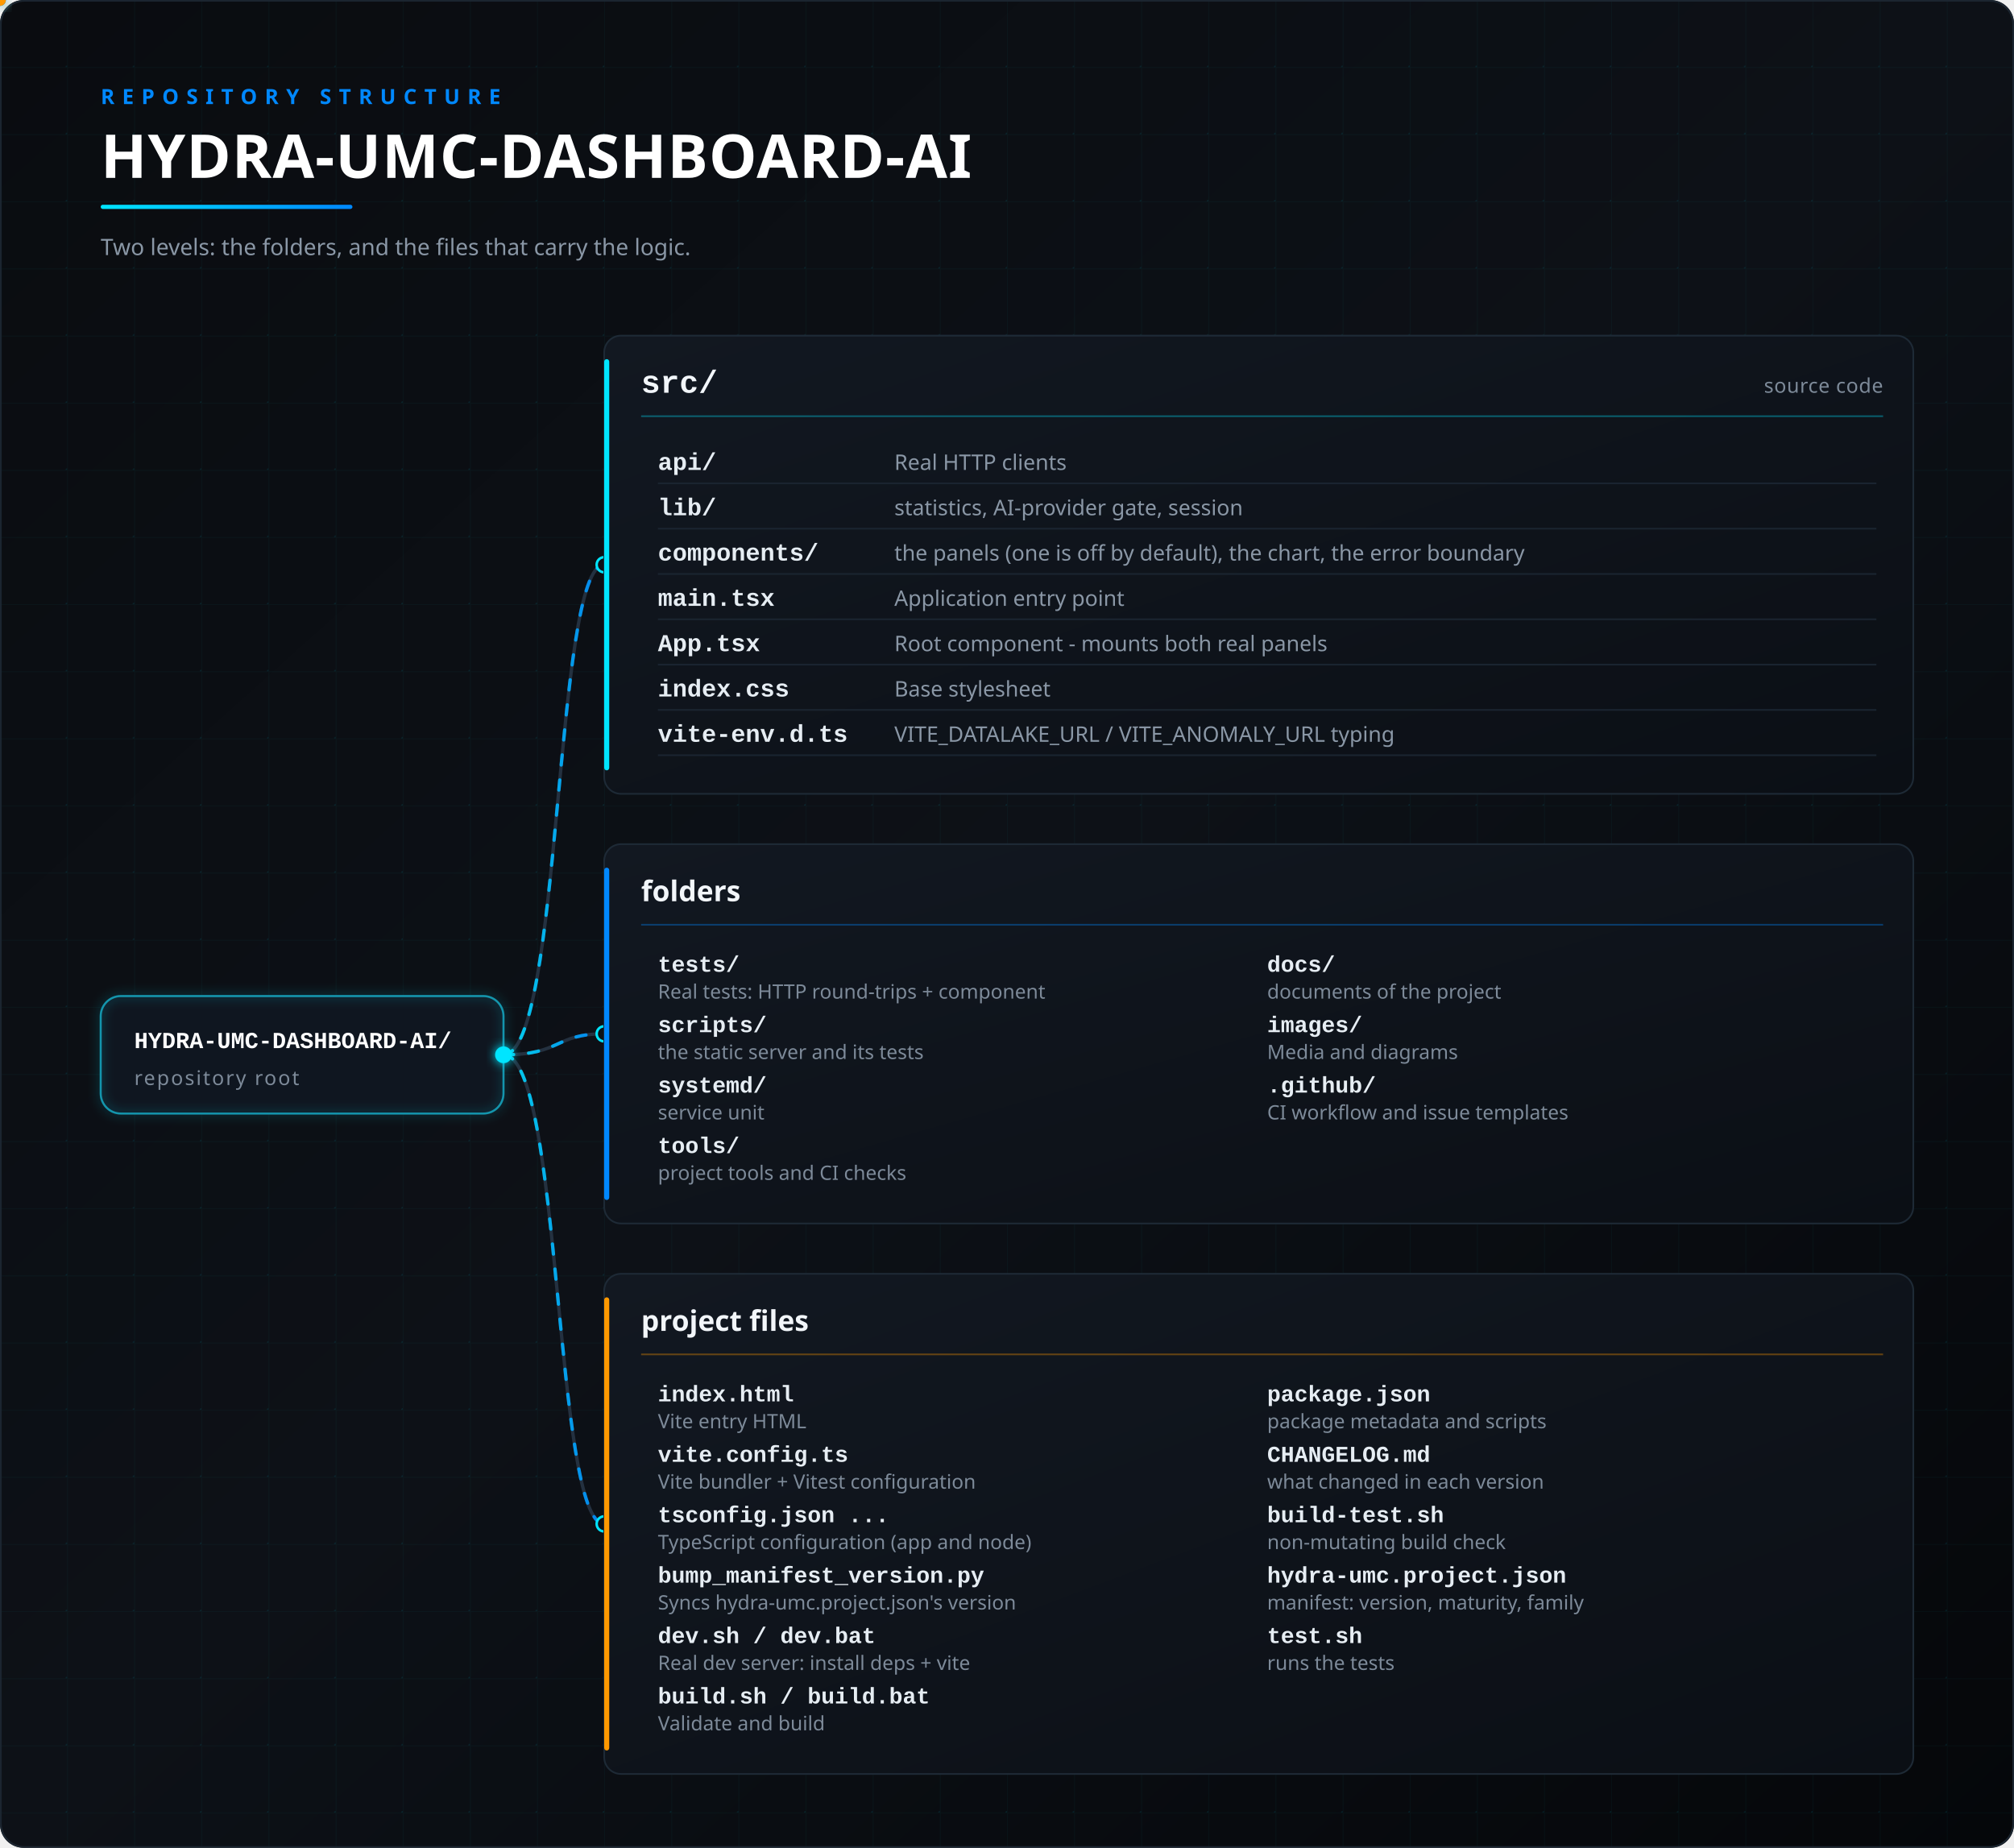
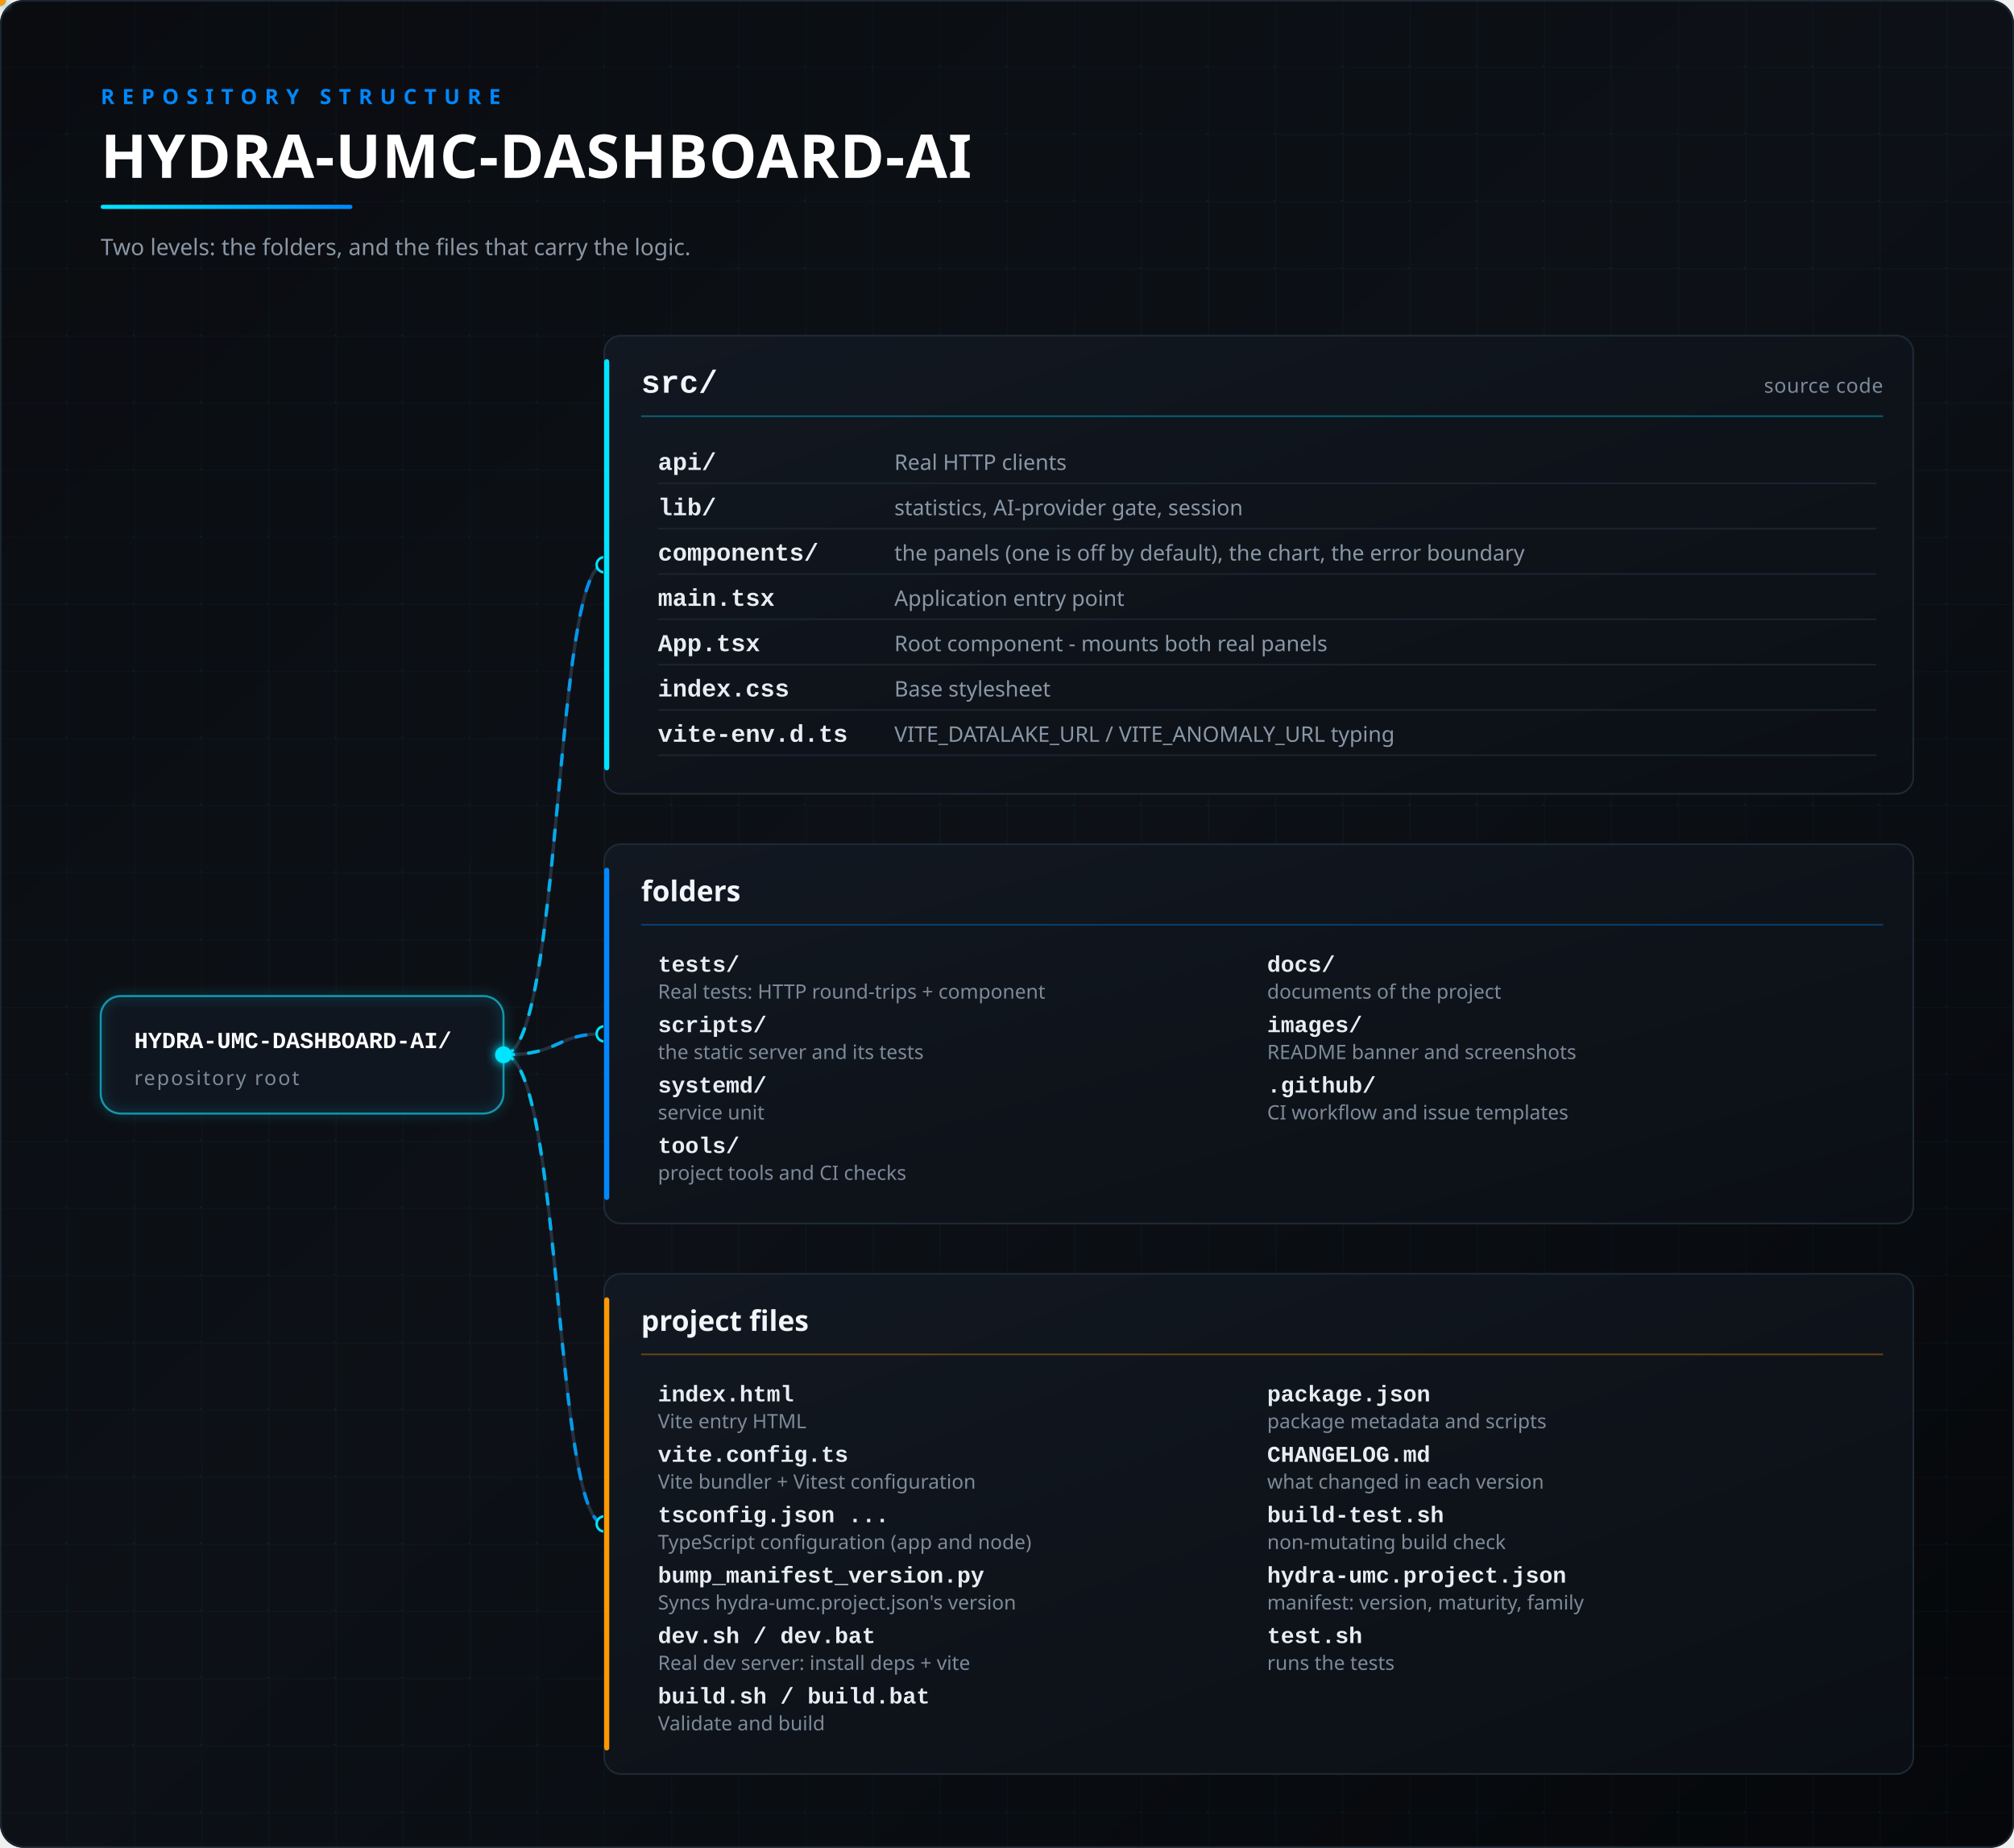
<svg xmlns="http://www.w3.org/2000/svg" viewBox="0 0 1200 1101" width="100%" role="img" aria-labelledby="t d">
  <defs>
    <linearGradient id="bg" x1="0" y1="0" x2="1" y2="1">
      <stop offset="0" stop-color="#0A0C10" />
      <stop offset="0.5" stop-color="#0D1117" />
      <stop offset="1" stop-color="#05070A" />
    </linearGradient>
    <linearGradient id="card" x1="0" y1="0" x2="1" y2="1">
      <stop offset="0" stop-color="#121821" />
      <stop offset="1" stop-color="#0B0F15" />
    </linearGradient>
    <linearGradient id="line" x1="0" y1="0" x2="1" y2="0">
      <stop offset="0" stop-color="#00E5FF" />
      <stop offset="1" stop-color="#0088FF" />
    </linearGradient>
    <filter id="glow" x="-50%" y="-50%" width="200%" height="200%">
      <feGaussianBlur stdDeviation="3" result="b" />
      <feMerge>
        <feMergeNode in="b" />
        <feMergeNode in="SourceGraphic" />
      </feMerge>
    </filter>
    <pattern id="grid" width="40" height="40" patternUnits="userSpaceOnUse">
      <path d="M40 0H0V40" fill="none" stroke="#00E5FF" stroke-opacity="0.035" />
      <circle cx="40" cy="40" r="1" fill="#00E5FF" fill-opacity="0.09" />
    </pattern>
  </defs>
  <rect width="1200" height="1101" rx="14" fill="url(#bg)" />
  <rect width="1200" height="1101" rx="14" fill="url(#grid)" />
  <rect x="0.5" y="0.5" width="1199" height="1100" rx="14" fill="none" stroke="#1B2530" />
  <text x="60" y="62" font-family="'Segoe UI','Noto Sans','Noto Sans CJK SC','Microsoft YaHei','Yu Gothic','Helvetica Neue',Helvetica,Arial,sans-serif" font-size="12.5" font-weight="600" fill="#0088FF" text-anchor="start" letter-spacing="4.5">REPOSITORY STRUCTURE</text>
  <text x="60" y="106" font-family="'Segoe UI','Noto Sans','Noto Sans CJK SC','Microsoft YaHei','Yu Gothic','Helvetica Neue',Helvetica,Arial,sans-serif" font-size="36" font-weight="700" fill="#FFFFFF" text-anchor="start" letter-spacing="0.5">HYDRA-UMC-DASHBOARD-AI</text>
  <rect x="60" y="122" width="150" height="2.5" rx="1.25" fill="url(#line)">
    <animate attributeName="width" values="40;150;150" keyTimes="0;0.4;1" dur="3s" repeatCount="indefinite" />
  </rect>
  <text x="60" y="152" font-family="'Segoe UI','Noto Sans','Noto Sans CJK SC','Microsoft YaHei','Yu Gothic','Helvetica Neue',Helvetica,Arial,sans-serif" font-size="13.5" font-weight="400" fill="#8A97A6" text-anchor="start">Two levels: the folders, and the files that carry the logic.</text>
  <path id="c0" d="M300,628.5 C335,628.5 330,336.5 360,336.5" fill="none" stroke="#243140" stroke-width="2" />
  <path d="M300,628.5 C335,628.5 330,336.5 360,336.5" fill="none" stroke="url(#line)" stroke-width="2" stroke-linecap="round" stroke-dasharray="6 9" opacity="0.9">
    <animate attributeName="stroke-dashoffset" from="0" to="-30" dur="1.6s" repeatCount="indefinite" />
  </path>
  <circle cx="360" cy="336.5" r="4.5" fill="#0D1117" stroke="#00E5FF" stroke-width="1.5" />
  <path id="c1" d="M300,628.5 C335,628.5 330,616 360,616" fill="none" stroke="#243140" stroke-width="2" />
  <path d="M300,628.5 C335,628.5 330,616 360,616" fill="none" stroke="url(#line)" stroke-width="2" stroke-linecap="round" stroke-dasharray="6 9" opacity="0.9">
    <animate attributeName="stroke-dashoffset" from="0" to="-30" dur="1.6s" repeatCount="indefinite" />
  </path>
  <circle cx="360" cy="616" r="4.5" fill="#0D1117" stroke="#00E5FF" stroke-width="1.5" />
  <path id="c2" d="M300,628.5 C335,628.5 330,908 360,908" fill="none" stroke="#243140" stroke-width="2" />
  <path d="M300,628.5 C335,628.5 330,908 360,908" fill="none" stroke="url(#line)" stroke-width="2" stroke-linecap="round" stroke-dasharray="6 9" opacity="0.9">
    <animate attributeName="stroke-dashoffset" from="0" to="-30" dur="1.6s" repeatCount="indefinite" />
  </path>
  <circle cx="360" cy="908" r="4.5" fill="#0D1117" stroke="#00E5FF" stroke-width="1.5" />
  <circle r="3.5" fill="#00E5FF" filter="url(#glow)">
    <animateMotion dur="3.4s" repeatCount="indefinite">
      <mpath href="#c0" />
    </animateMotion>
  </circle>
  <circle r="3.5" fill="#0088FF" filter="url(#glow)">
    <animateMotion dur="4.2s" repeatCount="indefinite">
      <mpath href="#c1" />
    </animateMotion>
  </circle>
  <circle r="3.5" fill="#FF9900" filter="url(#glow)">
    <animateMotion dur="5.0s" repeatCount="indefinite">
      <mpath href="#c2" />
    </animateMotion>
  </circle>
  <rect x="60" y="593.5" width="240" height="70" rx="12" fill="#0F1620" stroke="#2A3A4C" stroke-width="1.2" />
  <rect x="60" y="593.5" width="240" height="70" rx="12" fill="none" stroke="#00E5FF" stroke-opacity="0.5" stroke-width="1.2" filter="url(#glow)">
    <animate attributeName="stroke-opacity" values="0.15;0.6;0.15" dur="3.6s" repeatCount="indefinite" />
  </rect>
  <text x="80" y="624.5" font-family="'JetBrains Mono','Cascadia Code','SFMono-Regular',Consolas,'Liberation Mono',monospace" font-size="13.7" font-weight="700" fill="#FFFFFF" text-anchor="start">HYDRA-UMC-DASHBOARD-AI/</text>
  <text x="80" y="646.5" font-family="'Segoe UI','Noto Sans','Noto Sans CJK SC','Microsoft YaHei','Yu Gothic','Helvetica Neue',Helvetica,Arial,sans-serif" font-size="12" font-weight="400" fill="#7D8A99" text-anchor="start" letter-spacing="1">repository root</text>
  <circle cx="300" cy="628.5" r="5" fill="#00E5FF" filter="url(#glow)" />
  <rect x="360" y="200" width="780" height="273" rx="10" fill="url(#card)" stroke="#1E2A36" stroke-width="1" />
  <rect x="360" y="214" width="3" height="245" rx="1.5" fill="#00E5FF">
    <animate attributeName="opacity" values="0.55;1;0.55" dur="4s" begin="0s" repeatCount="indefinite" />
  </rect>
  <text x="382" y="234" font-family="'JetBrains Mono','Cascadia Code','SFMono-Regular',Consolas,'Liberation Mono',monospace" font-size="19" font-weight="700" fill="#F2F6FA" text-anchor="start">src/</text>
  <text x="1122" y="234" font-family="'Segoe UI','Noto Sans','Noto Sans CJK SC','Microsoft YaHei','Yu Gothic','Helvetica Neue',Helvetica,Arial,sans-serif" font-size="12" font-weight="400" fill="#7D8A99" text-anchor="end" letter-spacing="0.3">source code</text>
  <line x1="382" y1="248" x2="1122" y2="248" stroke="#00E5FF" stroke-opacity="0.35" stroke-width="1" />
  <text x="392" y="280" font-family="'JetBrains Mono','Cascadia Code','SFMono-Regular',Consolas,'Liberation Mono',monospace" font-size="14.5" font-weight="600" fill="#E6EDF3" text-anchor="start">api/</text>
  <text x="532.87" y="280" font-family="'Segoe UI','Noto Sans','Noto Sans CJK SC','Microsoft YaHei','Yu Gothic','Helvetica Neue',Helvetica,Arial,sans-serif" font-size="12.8" font-weight="400" fill="#8A97A6" text-anchor="start">Real HTTP clients</text>
  <line x1="392" y1="288" x2="1118" y2="288" stroke="#1A2430" stroke-width="1" />
  <text x="392" y="307" font-family="'JetBrains Mono','Cascadia Code','SFMono-Regular',Consolas,'Liberation Mono',monospace" font-size="14.5" font-weight="600" fill="#E6EDF3" text-anchor="start">lib/</text>
  <text x="532.87" y="307" font-family="'Segoe UI','Noto Sans','Noto Sans CJK SC','Microsoft YaHei','Yu Gothic','Helvetica Neue',Helvetica,Arial,sans-serif" font-size="12.8" font-weight="400" fill="#8A97A6" text-anchor="start">statistics, AI-provider gate, session</text>
  <line x1="392" y1="315" x2="1118" y2="315" stroke="#1A2430" stroke-width="1" />
  <text x="392" y="334" font-family="'JetBrains Mono','Cascadia Code','SFMono-Regular',Consolas,'Liberation Mono',monospace" font-size="14.5" font-weight="600" fill="#E6EDF3" text-anchor="start">components/</text>
  <text x="532.87" y="334" font-family="'Segoe UI','Noto Sans','Noto Sans CJK SC','Microsoft YaHei','Yu Gothic','Helvetica Neue',Helvetica,Arial,sans-serif" font-size="12.8" font-weight="400" fill="#8A97A6" text-anchor="start">the panels (one is off by default), the chart, the error boundary</text>
  <line x1="392" y1="342" x2="1118" y2="342" stroke="#1A2430" stroke-width="1" />
  <text x="392" y="361" font-family="'JetBrains Mono','Cascadia Code','SFMono-Regular',Consolas,'Liberation Mono',monospace" font-size="14.5" font-weight="600" fill="#E6EDF3" text-anchor="start">main.tsx</text>
  <text x="532.87" y="361" font-family="'Segoe UI','Noto Sans','Noto Sans CJK SC','Microsoft YaHei','Yu Gothic','Helvetica Neue',Helvetica,Arial,sans-serif" font-size="12.8" font-weight="400" fill="#8A97A6" text-anchor="start">Application entry point</text>
  <line x1="392" y1="369" x2="1118" y2="369" stroke="#1A2430" stroke-width="1" />
  <text x="392" y="388" font-family="'JetBrains Mono','Cascadia Code','SFMono-Regular',Consolas,'Liberation Mono',monospace" font-size="14.5" font-weight="600" fill="#E6EDF3" text-anchor="start">App.tsx</text>
  <text x="532.87" y="388" font-family="'Segoe UI','Noto Sans','Noto Sans CJK SC','Microsoft YaHei','Yu Gothic','Helvetica Neue',Helvetica,Arial,sans-serif" font-size="12.8" font-weight="400" fill="#8A97A6" text-anchor="start">Root component - mounts both real panels</text>
  <line x1="392" y1="396" x2="1118" y2="396" stroke="#1A2430" stroke-width="1" />
  <text x="392" y="415" font-family="'JetBrains Mono','Cascadia Code','SFMono-Regular',Consolas,'Liberation Mono',monospace" font-size="14.5" font-weight="600" fill="#E6EDF3" text-anchor="start">index.css</text>
  <text x="532.87" y="415" font-family="'Segoe UI','Noto Sans','Noto Sans CJK SC','Microsoft YaHei','Yu Gothic','Helvetica Neue',Helvetica,Arial,sans-serif" font-size="12.8" font-weight="400" fill="#8A97A6" text-anchor="start">Base stylesheet</text>
  <line x1="392" y1="423" x2="1118" y2="423" stroke="#1A2430" stroke-width="1" />
  <text x="392" y="442" font-family="'JetBrains Mono','Cascadia Code','SFMono-Regular',Consolas,'Liberation Mono',monospace" font-size="14.5" font-weight="600" fill="#E6EDF3" text-anchor="start">vite-env.d.ts</text>
  <text x="532.87" y="442" font-family="'Segoe UI','Noto Sans','Noto Sans CJK SC','Microsoft YaHei','Yu Gothic','Helvetica Neue',Helvetica,Arial,sans-serif" font-size="12.8" font-weight="400" fill="#8A97A6" text-anchor="start">VITE_DATALAKE_URL / VITE_ANOMALY_URL typing</text>
  <line x1="392" y1="450" x2="1118" y2="450" stroke="#1A2430" stroke-width="1" />
  <rect x="360" y="503" width="780" height="226" rx="10" fill="url(#card)" stroke="#1E2A36" stroke-width="1" />
  <rect x="360" y="517" width="3" height="198" rx="1.5" fill="#0088FF">
    <animate attributeName="opacity" values="0.55;1;0.55" dur="4s" begin="0.6s" repeatCount="indefinite" />
  </rect>
  <text x="382" y="537" font-family="'Segoe UI','Noto Sans','Noto Sans CJK SC','Microsoft YaHei','Yu Gothic','Helvetica Neue',Helvetica,Arial,sans-serif" font-size="17" font-weight="700" fill="#F2F6FA" text-anchor="start">folders</text>
  <line x1="382" y1="551" x2="1122" y2="551" stroke="#0088FF" stroke-opacity="0.35" stroke-width="1" />
  <text x="392" y="579" font-family="'JetBrains Mono','Cascadia Code','SFMono-Regular',Consolas,'Liberation Mono',monospace" font-size="13.5" font-weight="600" fill="#E6EDF3" text-anchor="start">tests/</text>
  <text x="392" y="595" font-family="'Segoe UI','Noto Sans','Noto Sans CJK SC','Microsoft YaHei','Yu Gothic','Helvetica Neue',Helvetica,Arial,sans-serif" font-size="11.8" font-weight="400" fill="#7D8A99" text-anchor="start">Real tests: HTTP round-trips + component</text>
  <text x="392" y="615" font-family="'JetBrains Mono','Cascadia Code','SFMono-Regular',Consolas,'Liberation Mono',monospace" font-size="13.5" font-weight="600" fill="#E6EDF3" text-anchor="start">scripts/</text>
  <text x="392" y="631" font-family="'Segoe UI','Noto Sans','Noto Sans CJK SC','Microsoft YaHei','Yu Gothic','Helvetica Neue',Helvetica,Arial,sans-serif" font-size="11.8" font-weight="400" fill="#7D8A99" text-anchor="start">the static server and its tests</text>
  <text x="392" y="651" font-family="'JetBrains Mono','Cascadia Code','SFMono-Regular',Consolas,'Liberation Mono',monospace" font-size="13.5" font-weight="600" fill="#E6EDF3" text-anchor="start">systemd/</text>
  <text x="392" y="667" font-family="'Segoe UI','Noto Sans','Noto Sans CJK SC','Microsoft YaHei','Yu Gothic','Helvetica Neue',Helvetica,Arial,sans-serif" font-size="11.8" font-weight="400" fill="#7D8A99" text-anchor="start">service unit</text>
  <text x="392" y="687" font-family="'JetBrains Mono','Cascadia Code','SFMono-Regular',Consolas,'Liberation Mono',monospace" font-size="13.5" font-weight="600" fill="#E6EDF3" text-anchor="start">tools/</text>
  <text x="392" y="703" font-family="'Segoe UI','Noto Sans','Noto Sans CJK SC','Microsoft YaHei','Yu Gothic','Helvetica Neue',Helvetica,Arial,sans-serif" font-size="11.8" font-weight="400" fill="#7D8A99" text-anchor="start">project tools and CI checks</text>
  <text x="755" y="579" font-family="'JetBrains Mono','Cascadia Code','SFMono-Regular',Consolas,'Liberation Mono',monospace" font-size="13.5" font-weight="600" fill="#E6EDF3" text-anchor="start">docs/</text>
  <text x="755" y="595" font-family="'Segoe UI','Noto Sans','Noto Sans CJK SC','Microsoft YaHei','Yu Gothic','Helvetica Neue',Helvetica,Arial,sans-serif" font-size="11.8" font-weight="400" fill="#7D8A99" text-anchor="start">documents of the project</text>
  <text x="755" y="615" font-family="'JetBrains Mono','Cascadia Code','SFMono-Regular',Consolas,'Liberation Mono',monospace" font-size="13.5" font-weight="600" fill="#E6EDF3" text-anchor="start">images/</text>
-   <text x="755" y="631" font-family="'Segoe UI','Noto Sans','Noto Sans CJK SC','Microsoft YaHei','Yu Gothic','Helvetica Neue',Helvetica,Arial,sans-serif" font-size="11.8" font-weight="400" fill="#7D8A99" text-anchor="start">Media and diagrams</text>
+   <text x="755" y="631" font-family="'Segoe UI','Noto Sans','Noto Sans CJK SC','Microsoft YaHei','Yu Gothic','Helvetica Neue',Helvetica,Arial,sans-serif" font-size="11.8" font-weight="400" fill="#7D8A99" text-anchor="start">README banner and screenshots</text>
  <text x="755" y="651" font-family="'JetBrains Mono','Cascadia Code','SFMono-Regular',Consolas,'Liberation Mono',monospace" font-size="13.5" font-weight="600" fill="#E6EDF3" text-anchor="start">.github/</text>
  <text x="755" y="667" font-family="'Segoe UI','Noto Sans','Noto Sans CJK SC','Microsoft YaHei','Yu Gothic','Helvetica Neue',Helvetica,Arial,sans-serif" font-size="11.8" font-weight="400" fill="#7D8A99" text-anchor="start">CI workflow and issue templates</text>
  <rect x="360" y="759" width="780" height="298" rx="10" fill="url(#card)" stroke="#1E2A36" stroke-width="1" />
  <rect x="360" y="773" width="3" height="270" rx="1.5" fill="#FF9900">
    <animate attributeName="opacity" values="0.55;1;0.55" dur="4s" begin="1.2s" repeatCount="indefinite" />
  </rect>
  <text x="382" y="793" font-family="'Segoe UI','Noto Sans','Noto Sans CJK SC','Microsoft YaHei','Yu Gothic','Helvetica Neue',Helvetica,Arial,sans-serif" font-size="17" font-weight="700" fill="#F2F6FA" text-anchor="start">project files</text>
  <line x1="382" y1="807" x2="1122" y2="807" stroke="#FF9900" stroke-opacity="0.35" stroke-width="1" />
  <text x="392" y="835" font-family="'JetBrains Mono','Cascadia Code','SFMono-Regular',Consolas,'Liberation Mono',monospace" font-size="13.5" font-weight="600" fill="#E6EDF3" text-anchor="start">index.html</text>
  <text x="392" y="851" font-family="'Segoe UI','Noto Sans','Noto Sans CJK SC','Microsoft YaHei','Yu Gothic','Helvetica Neue',Helvetica,Arial,sans-serif" font-size="11.8" font-weight="400" fill="#7D8A99" text-anchor="start">Vite entry HTML</text>
  <text x="392" y="871" font-family="'JetBrains Mono','Cascadia Code','SFMono-Regular',Consolas,'Liberation Mono',monospace" font-size="13.5" font-weight="600" fill="#E6EDF3" text-anchor="start">vite.config.ts</text>
  <text x="392" y="887" font-family="'Segoe UI','Noto Sans','Noto Sans CJK SC','Microsoft YaHei','Yu Gothic','Helvetica Neue',Helvetica,Arial,sans-serif" font-size="11.8" font-weight="400" fill="#7D8A99" text-anchor="start">Vite bundler + Vitest configuration</text>
  <text x="392" y="907" font-family="'JetBrains Mono','Cascadia Code','SFMono-Regular',Consolas,'Liberation Mono',monospace" font-size="13.5" font-weight="600" fill="#E6EDF3" text-anchor="start">tsconfig.json ...</text>
  <text x="392" y="923" font-family="'Segoe UI','Noto Sans','Noto Sans CJK SC','Microsoft YaHei','Yu Gothic','Helvetica Neue',Helvetica,Arial,sans-serif" font-size="11.8" font-weight="400" fill="#7D8A99" text-anchor="start">TypeScript configuration (app and node)</text>
  <text x="392" y="943" font-family="'JetBrains Mono','Cascadia Code','SFMono-Regular',Consolas,'Liberation Mono',monospace" font-size="13.5" font-weight="600" fill="#E6EDF3" text-anchor="start">bump_manifest_version.py</text>
  <text x="392" y="959" font-family="'Segoe UI','Noto Sans','Noto Sans CJK SC','Microsoft YaHei','Yu Gothic','Helvetica Neue',Helvetica,Arial,sans-serif" font-size="11.8" font-weight="400" fill="#7D8A99" text-anchor="start">Syncs hydra-umc.project.json's version</text>
  <text x="392" y="979" font-family="'JetBrains Mono','Cascadia Code','SFMono-Regular',Consolas,'Liberation Mono',monospace" font-size="13.5" font-weight="600" fill="#E6EDF3" text-anchor="start">dev.sh / dev.bat</text>
  <text x="392" y="995" font-family="'Segoe UI','Noto Sans','Noto Sans CJK SC','Microsoft YaHei','Yu Gothic','Helvetica Neue',Helvetica,Arial,sans-serif" font-size="11.8" font-weight="400" fill="#7D8A99" text-anchor="start">Real dev server: install deps + vite</text>
  <text x="392" y="1015" font-family="'JetBrains Mono','Cascadia Code','SFMono-Regular',Consolas,'Liberation Mono',monospace" font-size="13.5" font-weight="600" fill="#E6EDF3" text-anchor="start">build.sh / build.bat</text>
  <text x="392" y="1031" font-family="'Segoe UI','Noto Sans','Noto Sans CJK SC','Microsoft YaHei','Yu Gothic','Helvetica Neue',Helvetica,Arial,sans-serif" font-size="11.8" font-weight="400" fill="#7D8A99" text-anchor="start">Validate and build</text>
  <text x="755" y="835" font-family="'JetBrains Mono','Cascadia Code','SFMono-Regular',Consolas,'Liberation Mono',monospace" font-size="13.5" font-weight="600" fill="#E6EDF3" text-anchor="start">package.json</text>
  <text x="755" y="851" font-family="'Segoe UI','Noto Sans','Noto Sans CJK SC','Microsoft YaHei','Yu Gothic','Helvetica Neue',Helvetica,Arial,sans-serif" font-size="11.8" font-weight="400" fill="#7D8A99" text-anchor="start">package metadata and scripts</text>
  <text x="755" y="871" font-family="'JetBrains Mono','Cascadia Code','SFMono-Regular',Consolas,'Liberation Mono',monospace" font-size="13.5" font-weight="600" fill="#E6EDF3" text-anchor="start">CHANGELOG.md</text>
  <text x="755" y="887" font-family="'Segoe UI','Noto Sans','Noto Sans CJK SC','Microsoft YaHei','Yu Gothic','Helvetica Neue',Helvetica,Arial,sans-serif" font-size="11.8" font-weight="400" fill="#7D8A99" text-anchor="start">what changed in each version</text>
  <text x="755" y="907" font-family="'JetBrains Mono','Cascadia Code','SFMono-Regular',Consolas,'Liberation Mono',monospace" font-size="13.5" font-weight="600" fill="#E6EDF3" text-anchor="start">build-test.sh</text>
  <text x="755" y="923" font-family="'Segoe UI','Noto Sans','Noto Sans CJK SC','Microsoft YaHei','Yu Gothic','Helvetica Neue',Helvetica,Arial,sans-serif" font-size="11.8" font-weight="400" fill="#7D8A99" text-anchor="start">non-mutating build check</text>
  <text x="755" y="943" font-family="'JetBrains Mono','Cascadia Code','SFMono-Regular',Consolas,'Liberation Mono',monospace" font-size="13.5" font-weight="600" fill="#E6EDF3" text-anchor="start">hydra-umc.project.json</text>
  <text x="755" y="959" font-family="'Segoe UI','Noto Sans','Noto Sans CJK SC','Microsoft YaHei','Yu Gothic','Helvetica Neue',Helvetica,Arial,sans-serif" font-size="11.8" font-weight="400" fill="#7D8A99" text-anchor="start">manifest: version, maturity, family</text>
  <text x="755" y="979" font-family="'JetBrains Mono','Cascadia Code','SFMono-Regular',Consolas,'Liberation Mono',monospace" font-size="13.5" font-weight="600" fill="#E6EDF3" text-anchor="start">test.sh</text>
  <text x="755" y="995" font-family="'Segoe UI','Noto Sans','Noto Sans CJK SC','Microsoft YaHei','Yu Gothic','Helvetica Neue',Helvetica,Arial,sans-serif" font-size="11.8" font-weight="400" fill="#7D8A99" text-anchor="start">runs the tests</text>
</svg>
